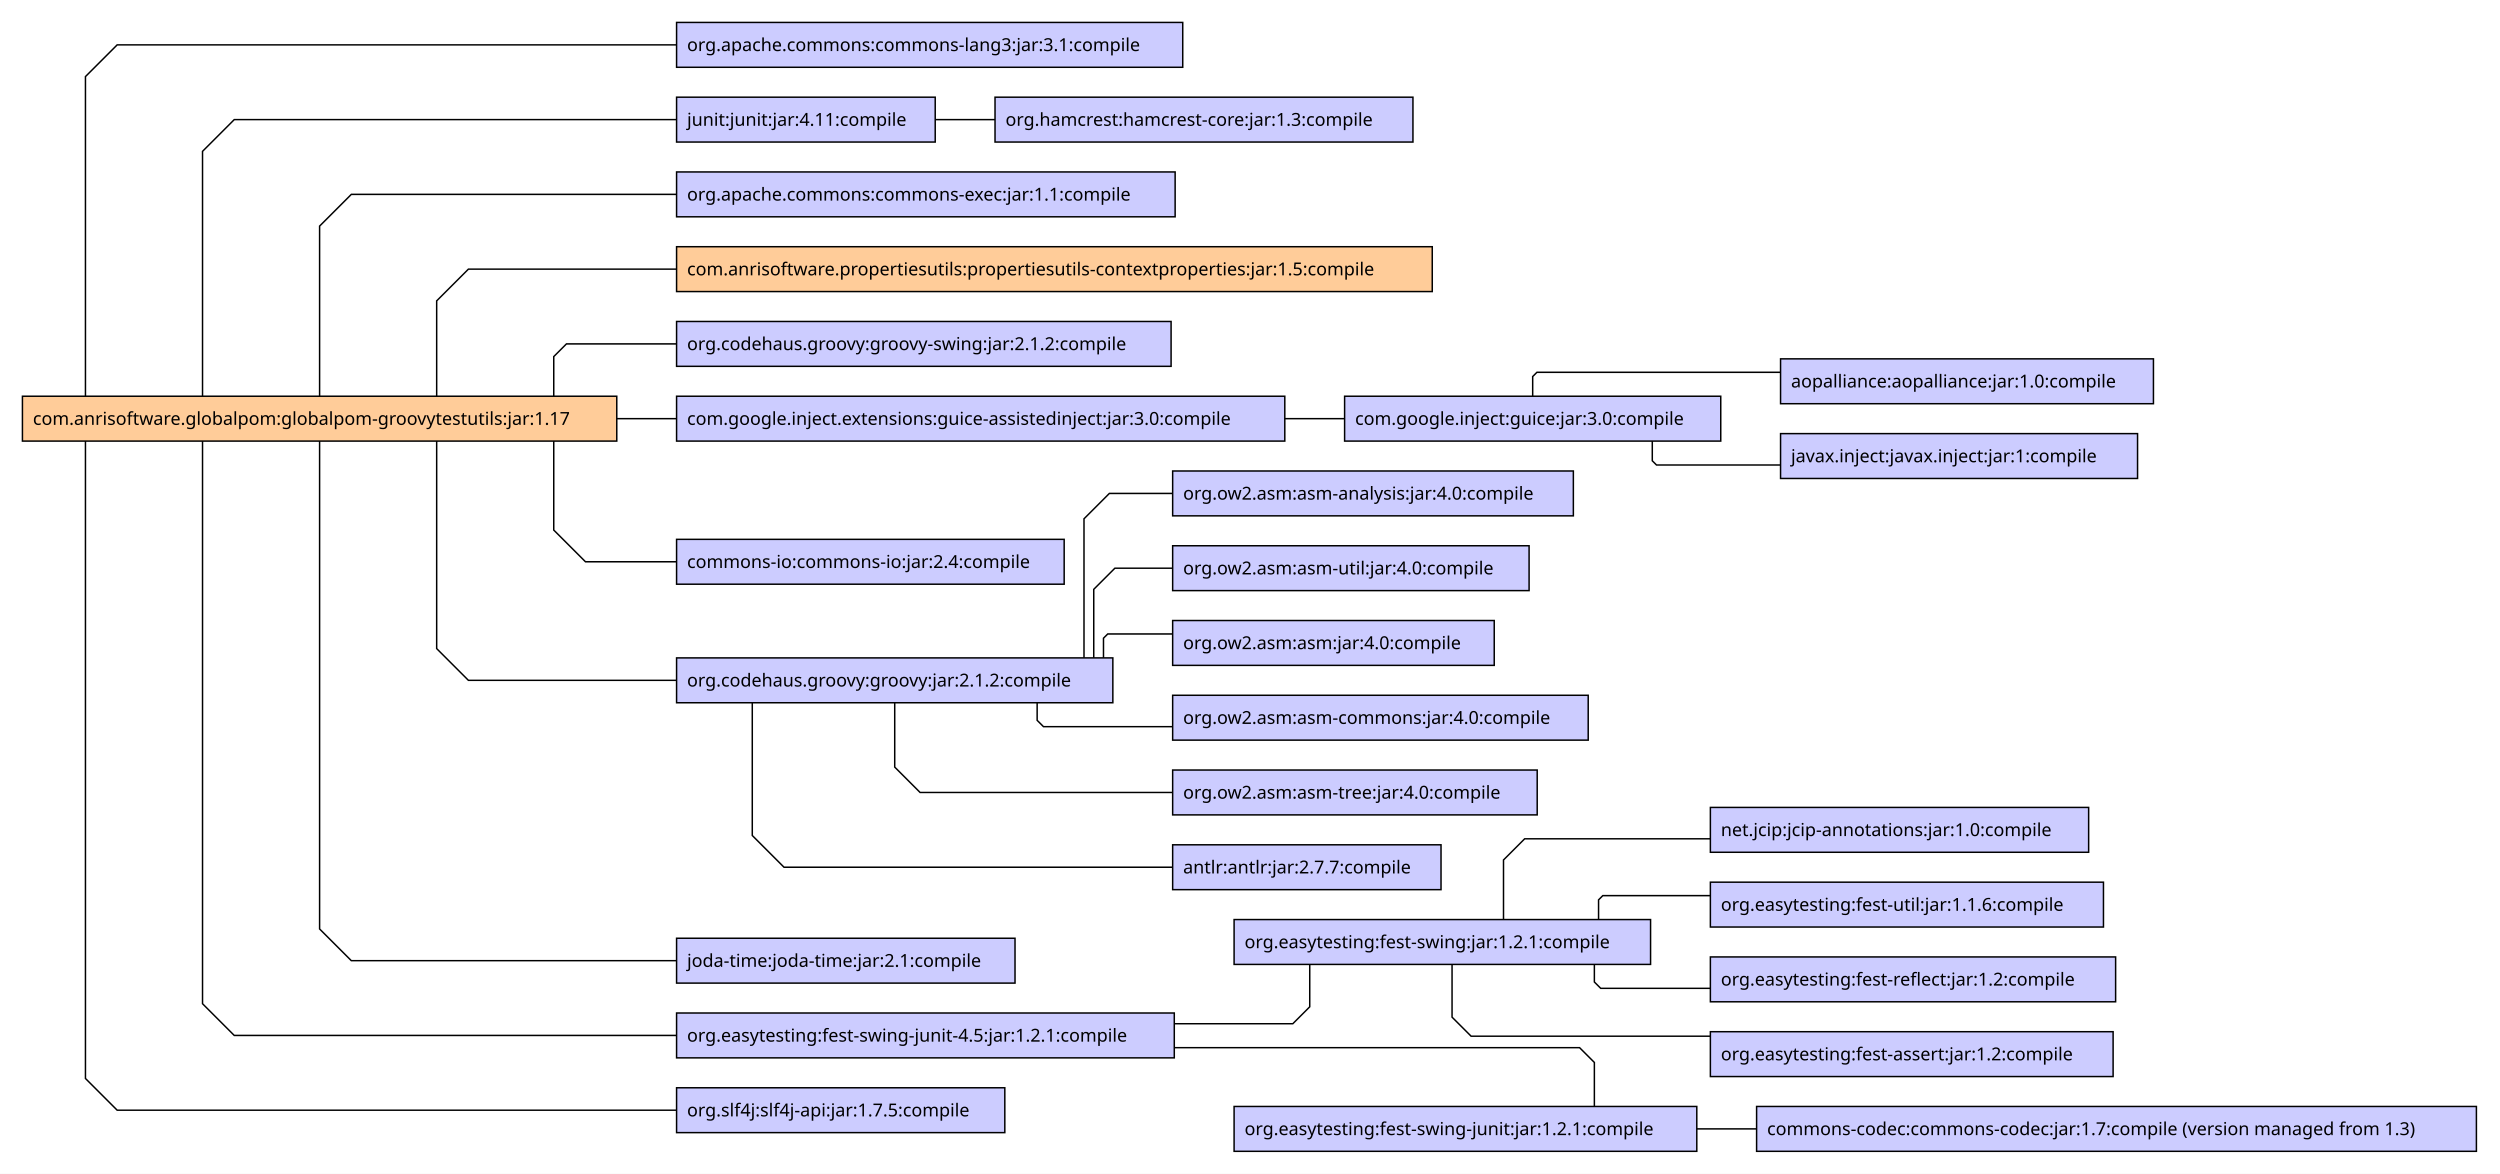
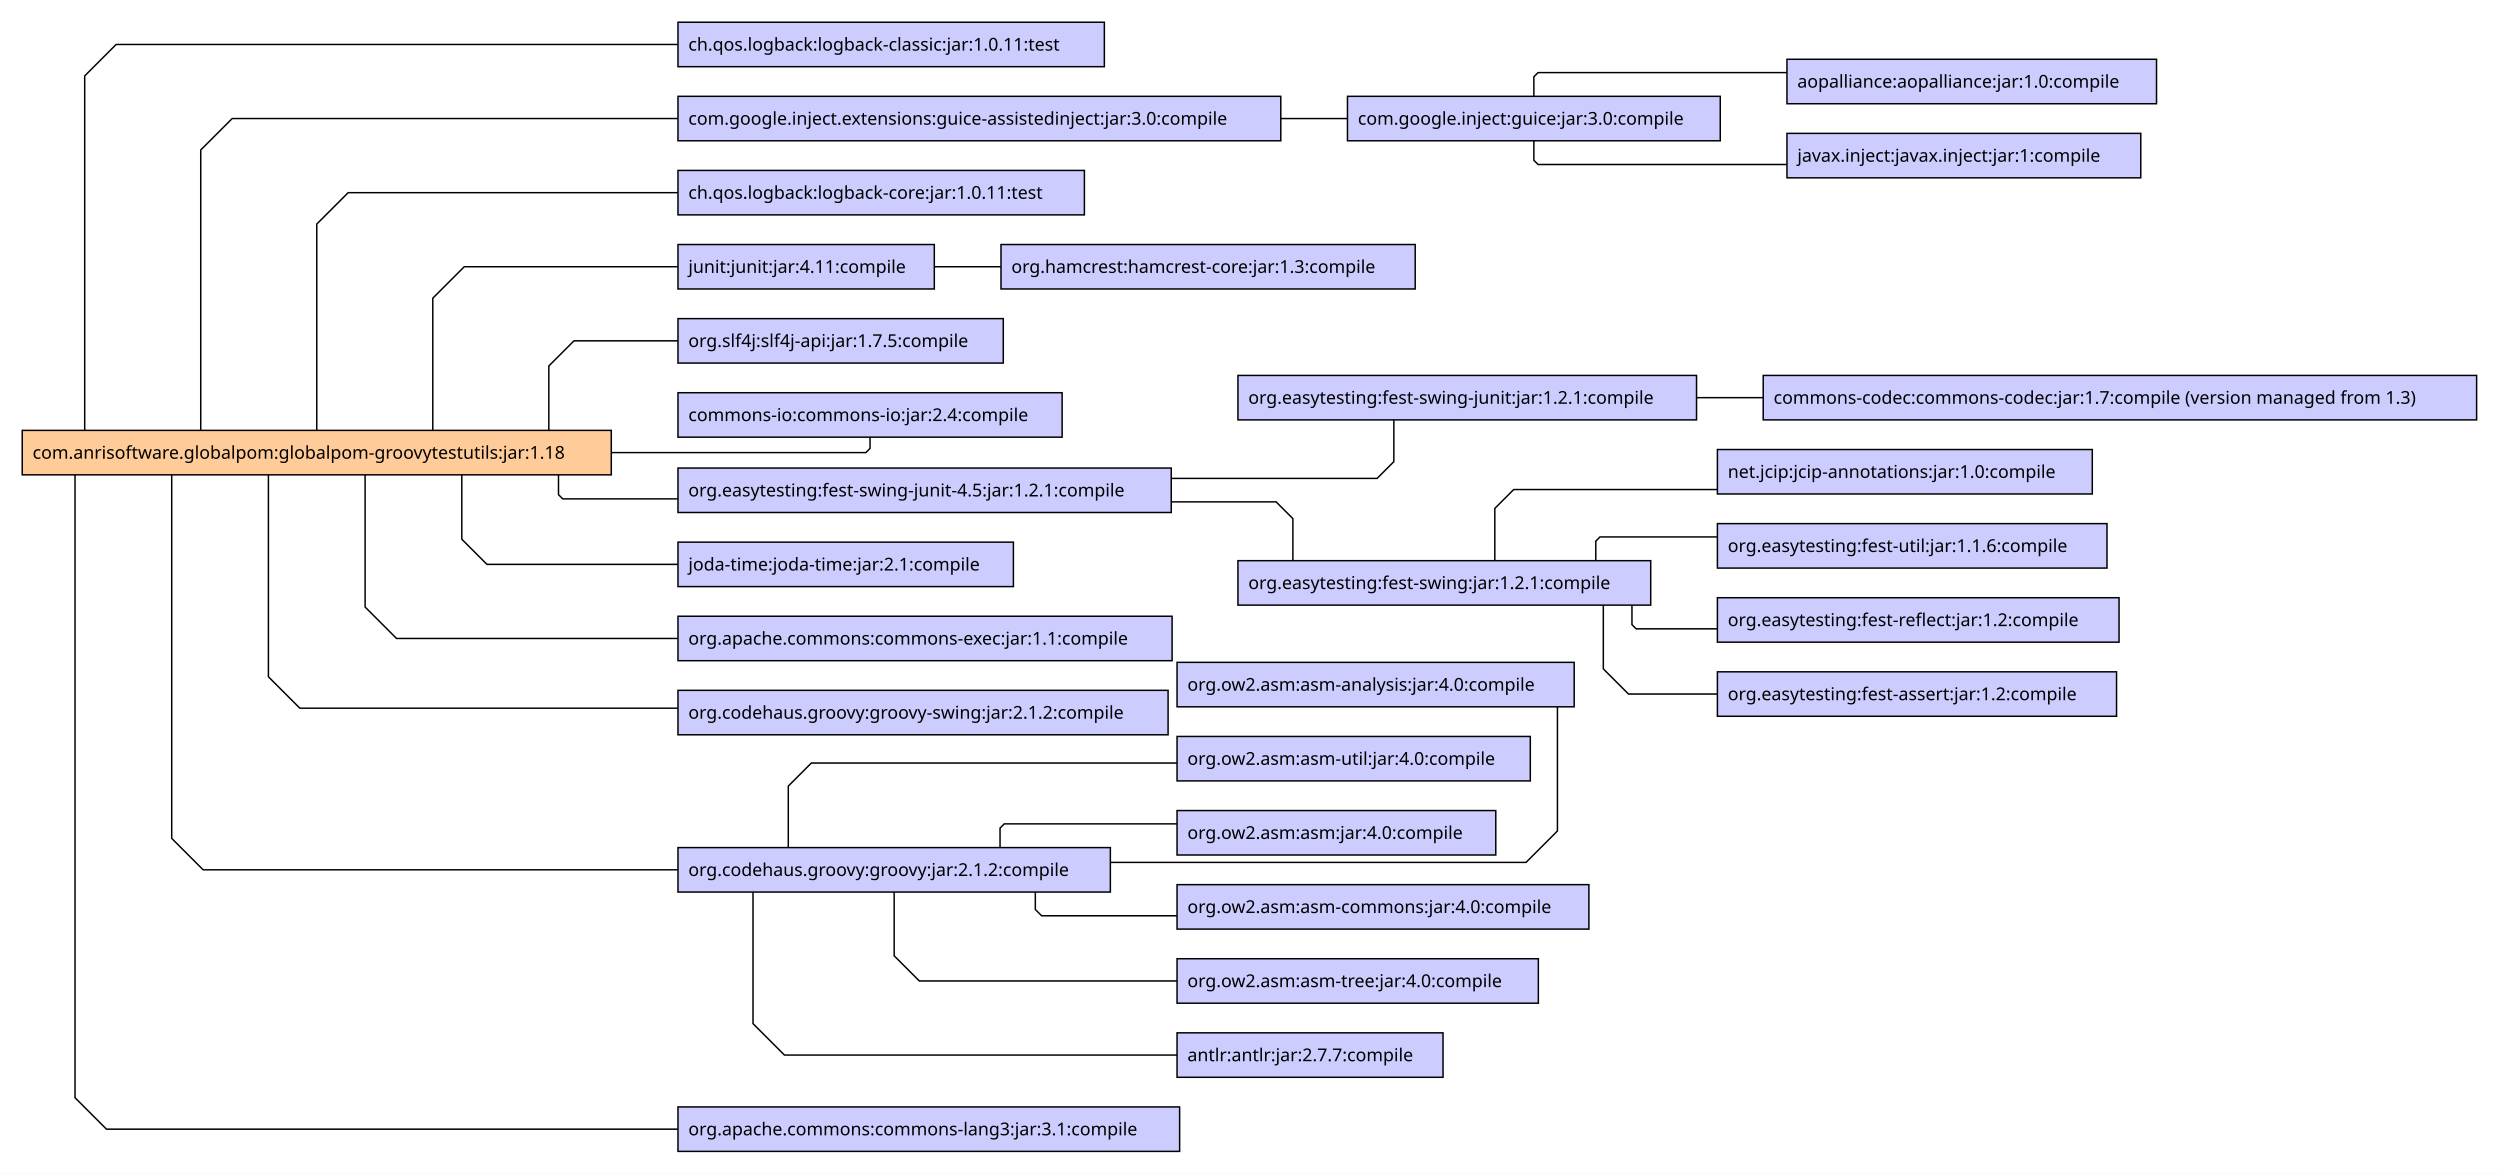
- <svg xmlns="http://www.w3.org/2000/svg" fill-opacity="1" color-rendering="auto" color-interpolation="auto" stroke="black" text-rendering="auto" stroke-linecap="square" width="1672" stroke-miterlimit="10" stroke-opacity="1" shape-rendering="auto" fill="black" stroke-dasharray="none" font-weight="normal" stroke-width="1" height="785" font-family="'Dialog'" font-style="normal" stroke-linejoin="miter" font-size="12" stroke-dashoffset="0" image-rendering="auto">
+ <svg xmlns="http://www.w3.org/2000/svg" fill-opacity="1" color-rendering="auto" color-interpolation="auto" stroke="black" text-rendering="auto" stroke-linecap="square" width="1687" stroke-miterlimit="10" stroke-opacity="1" shape-rendering="auto" fill="black" stroke-dasharray="none" font-weight="normal" stroke-width="1" height="792" font-family="'Dialog'" font-style="normal" stroke-linejoin="miter" font-size="12" stroke-dashoffset="0" image-rendering="auto">
  <defs id="genericDefs" />
  <g>
    <defs id="defs1">
      <clipPath clipPathUnits="userSpaceOnUse" id="clipPath1">
-         <path d="M0 0 L1672 0 L1672 785 L0 785 L0 0 Z" />
+         <path d="M0 0 L1687 0 L1687 792 L0 792 L0 0 Z" />
      </clipPath>
      <clipPath clipPathUnits="userSpaceOnUse" id="clipPath2">
-         <path d="M-15 -15 L1657 -15 L1657 770 L-15 770 L-15 -15 Z" />
+         <path d="M-15 -15 L1672 -15 L1672 777 L-15 777 L-15 -15 Z" />
      </clipPath>
    </defs>
    <g fill="white" transform="translate(15,15)" stroke="white">
-       <rect x="-15" width="1672" height="785" y="-15" clip-path="url(#clipPath2)" stroke="none" />
+       <rect x="-15" width="1687" height="792" y="-15" clip-path="url(#clipPath2)" stroke="none" />
    </g>
    <g fill="rgb(255,204,153)" transform="matrix(1,0,0,1,15,15)" stroke="rgb(255,204,153)">
-       <rect x="0" width="397.496" height="30" y="250" clip-path="url(#clipPath2)" stroke="none" />
-     </g>
-     <g stroke-miterlimit="1.45" font-family="sans-serif" transform="matrix(1,0,0,1,15,15)" stroke-linecap="butt">
-       <text x="7" xml:space="preserve" y="269.156" clip-path="url(#clipPath2)" stroke="none">com.anrisoftware.globalpom:globalpom-groovytestutils:jar:1.17</text>
-       <rect fill="none" x="0" width="397.496" height="30" y="250" clip-path="url(#clipPath2)" />
-     </g>
-     <g fill="rgb(204,204,255)" transform="matrix(1,0,0,1,15,15)" stroke="rgb(204,204,255)">
-       <rect x="437.496" width="338.516" height="30" y="0" clip-path="url(#clipPath2)" stroke="none" />
-     </g>
-     <g stroke-miterlimit="1.45" font-family="sans-serif" transform="matrix(1,0,0,1,15,15)" stroke-linecap="butt">
-       <text x="444.496" xml:space="preserve" y="19.156" clip-path="url(#clipPath2)" stroke="none">org.apache.commons:commons-lang3:jar:3.1:compile</text>
-       <rect fill="none" x="437.496" width="338.516" height="30" y="0" clip-path="url(#clipPath2)" />
-     </g>
-     <g fill="rgb(204,204,255)" transform="matrix(1,0,0,1,15,15)" stroke="rgb(204,204,255)">
-       <rect x="437.496" width="291.775" height="30" y="425" clip-path="url(#clipPath2)" stroke="none" />
-     </g>
-     <g stroke-miterlimit="1.45" font-family="sans-serif" transform="matrix(1,0,0,1,15,15)" stroke-linecap="butt">
-       <text x="444.496" xml:space="preserve" y="444.156" clip-path="url(#clipPath2)" stroke="none">org.codehaus.groovy:groovy:jar:2.1.2:compile</text>
-       <rect fill="none" x="437.496" width="291.775" height="30" y="425" clip-path="url(#clipPath2)" />
-     </g>
-     <g fill="rgb(204,204,255)" transform="matrix(1,0,0,1,15,15)" stroke="rgb(204,204,255)">
-       <rect x="769.271" width="179.486" height="30" y="550" clip-path="url(#clipPath2)" stroke="none" />
-     </g>
-     <g stroke-miterlimit="1.45" font-family="sans-serif" transform="matrix(1,0,0,1,15,15)" stroke-linecap="butt">
-       <text x="776.271" xml:space="preserve" y="569.156" clip-path="url(#clipPath2)" stroke="none">antlr:antlr:jar:2.7.7:compile</text>
-       <rect fill="none" x="769.271" width="179.486" height="30" y="550" clip-path="url(#clipPath2)" />
-     </g>
-     <g fill="rgb(204,204,255)" transform="matrix(1,0,0,1,15,15)" stroke="rgb(204,204,255)">
-       <rect x="769.271" width="243.81" height="30" y="500" clip-path="url(#clipPath2)" stroke="none" />
-     </g>
-     <g stroke-miterlimit="1.45" font-family="sans-serif" transform="matrix(1,0,0,1,15,15)" stroke-linecap="butt">
-       <text x="776.271" xml:space="preserve" y="519.156" clip-path="url(#clipPath2)" stroke="none">org.ow2.asm:asm-tree:jar:4.0:compile</text>
-       <rect fill="none" x="769.271" width="243.81" height="30" y="500" clip-path="url(#clipPath2)" />
-     </g>
-     <g fill="rgb(204,204,255)" transform="matrix(1,0,0,1,15,15)" stroke="rgb(204,204,255)">
-       <rect x="769.271" width="277.924" height="30" y="450" clip-path="url(#clipPath2)" stroke="none" />
-     </g>
-     <g stroke-miterlimit="1.45" font-family="sans-serif" transform="matrix(1,0,0,1,15,15)" stroke-linecap="butt">
-       <text x="776.271" xml:space="preserve" y="469.156" clip-path="url(#clipPath2)" stroke="none">org.ow2.asm:asm-commons:jar:4.0:compile</text>
-       <rect fill="none" x="769.271" width="277.924" height="30" y="450" clip-path="url(#clipPath2)" />
-     </g>
-     <g fill="rgb(204,204,255)" transform="matrix(1,0,0,1,15,15)" stroke="rgb(204,204,255)">
-       <rect x="769.271" width="215.076" height="30" y="400" clip-path="url(#clipPath2)" stroke="none" />
-     </g>
-     <g stroke-miterlimit="1.45" font-family="sans-serif" transform="matrix(1,0,0,1,15,15)" stroke-linecap="butt">
-       <text x="776.271" xml:space="preserve" y="419.156" clip-path="url(#clipPath2)" stroke="none">org.ow2.asm:asm:jar:4.0:compile</text>
-       <rect fill="none" x="769.271" width="215.076" height="30" y="400" clip-path="url(#clipPath2)" />
-     </g>
-     <g fill="rgb(204,204,255)" transform="matrix(1,0,0,1,15,15)" stroke="rgb(204,204,255)">
-       <rect x="769.271" width="238.385" height="30" y="350" clip-path="url(#clipPath2)" stroke="none" />
-     </g>
-     <g stroke-miterlimit="1.45" font-family="sans-serif" transform="matrix(1,0,0,1,15,15)" stroke-linecap="butt">
-       <text x="776.271" xml:space="preserve" y="369.156" clip-path="url(#clipPath2)" stroke="none">org.ow2.asm:asm-util:jar:4.0:compile</text>
-       <rect fill="none" x="769.271" width="238.385" height="30" y="350" clip-path="url(#clipPath2)" />
-     </g>
-     <g fill="rgb(204,204,255)" transform="matrix(1,0,0,1,15,15)" stroke="rgb(204,204,255)">
-       <rect x="769.271" width="267.992" height="30" y="300" clip-path="url(#clipPath2)" stroke="none" />
-     </g>
-     <g stroke-miterlimit="1.45" font-family="sans-serif" transform="matrix(1,0,0,1,15,15)" stroke-linecap="butt">
-       <text x="776.271" xml:space="preserve" y="319.156" clip-path="url(#clipPath2)" stroke="none">org.ow2.asm:asm-analysis:jar:4.0:compile</text>
-       <rect fill="none" x="769.271" width="267.992" height="30" y="300" clip-path="url(#clipPath2)" />
-     </g>
-     <g fill="rgb(204,204,255)" transform="matrix(1,0,0,1,15,15)" stroke="rgb(204,204,255)">
-       <rect x="437.496" width="332.867" height="30" y="662.5" clip-path="url(#clipPath2)" stroke="none" />
-     </g>
-     <g stroke-miterlimit="1.45" font-family="sans-serif" transform="matrix(1,0,0,1,15,15)" stroke-linecap="butt">
-       <text x="444.496" xml:space="preserve" y="681.656" clip-path="url(#clipPath2)" stroke="none">org.easytesting:fest-swing-junit-4.5:jar:1.2.1:compile</text>
-       <rect fill="none" x="437.496" width="332.867" height="30" y="662.5" clip-path="url(#clipPath2)" />
-     </g>
-     <g fill="rgb(204,204,255)" transform="matrix(1,0,0,1,15,15)" stroke="rgb(204,204,255)">
-       <rect x="810.363" width="278.539" height="30" y="600" clip-path="url(#clipPath2)" stroke="none" />
-     </g>
-     <g stroke-miterlimit="1.45" font-family="sans-serif" transform="matrix(1,0,0,1,15,15)" stroke-linecap="butt">
-       <text x="817.363" xml:space="preserve" y="619.156" clip-path="url(#clipPath2)" stroke="none">org.easytesting:fest-swing:jar:1.2.1:compile</text>
-       <rect fill="none" x="810.363" width="278.539" height="30" y="600" clip-path="url(#clipPath2)" />
-     </g>
-     <g fill="rgb(204,204,255)" transform="matrix(1,0,0,1,15,15)" stroke="rgb(204,204,255)">
-       <rect x="1128.902" width="269.346" height="30" y="675" clip-path="url(#clipPath2)" stroke="none" />
-     </g>
-     <g stroke-miterlimit="1.45" font-family="sans-serif" transform="matrix(1,0,0,1,15,15)" stroke-linecap="butt">
-       <text x="1135.902" xml:space="preserve" y="694.156" clip-path="url(#clipPath2)" stroke="none">org.easytesting:fest-assert:jar:1.2:compile</text>
-       <rect fill="none" x="1128.902" width="269.346" height="30" y="675" clip-path="url(#clipPath2)" />
-     </g>
-     <g fill="rgb(204,204,255)" transform="matrix(1,0,0,1,15,15)" stroke="rgb(204,204,255)">
-       <rect x="1128.902" width="271.027" height="30" y="625" clip-path="url(#clipPath2)" stroke="none" />
-     </g>
-     <g stroke-miterlimit="1.45" font-family="sans-serif" transform="matrix(1,0,0,1,15,15)" stroke-linecap="butt">
-       <text x="1135.902" xml:space="preserve" y="644.156" clip-path="url(#clipPath2)" stroke="none">org.easytesting:fest-reflect:jar:1.2:compile</text>
-       <rect fill="none" x="1128.902" width="271.027" height="30" y="625" clip-path="url(#clipPath2)" />
-     </g>
-     <g fill="rgb(204,204,255)" transform="matrix(1,0,0,1,15,15)" stroke="rgb(204,204,255)">
-       <rect x="1128.902" width="262.894" height="30" y="575" clip-path="url(#clipPath2)" stroke="none" />
-     </g>
-     <g stroke-miterlimit="1.45" font-family="sans-serif" transform="matrix(1,0,0,1,15,15)" stroke-linecap="butt">
-       <text x="1135.902" xml:space="preserve" y="594.156" clip-path="url(#clipPath2)" stroke="none">org.easytesting:fest-util:jar:1.1.6:compile</text>
-       <rect fill="none" x="1128.902" width="262.894" height="30" y="575" clip-path="url(#clipPath2)" />
-     </g>
-     <g fill="rgb(204,204,255)" transform="matrix(1,0,0,1,15,15)" stroke="rgb(204,204,255)">
-       <rect x="1128.902" width="252.981" height="30" y="525" clip-path="url(#clipPath2)" stroke="none" />
-     </g>
-     <g stroke-miterlimit="1.45" font-family="sans-serif" transform="matrix(1,0,0,1,15,15)" stroke-linecap="butt">
-       <text x="1135.902" xml:space="preserve" y="544.156" clip-path="url(#clipPath2)" stroke="none">net.jcip:jcip-annotations:jar:1.0:compile</text>
-       <rect fill="none" x="1128.902" width="252.981" height="30" y="525" clip-path="url(#clipPath2)" />
-     </g>
-     <g fill="rgb(204,204,255)" transform="matrix(1,0,0,1,15,15)" stroke="rgb(204,204,255)">
-       <rect x="810.363" width="309.453" height="30" y="725" clip-path="url(#clipPath2)" stroke="none" />
-     </g>
-     <g stroke-miterlimit="1.45" font-family="sans-serif" transform="matrix(1,0,0,1,15,15)" stroke-linecap="butt">
-       <text x="817.363" xml:space="preserve" y="744.156" clip-path="url(#clipPath2)" stroke="none">org.easytesting:fest-swing-junit:jar:1.2.1:compile</text>
-       <rect fill="none" x="810.363" width="309.453" height="30" y="725" clip-path="url(#clipPath2)" />
-     </g>
-     <g fill="rgb(204,204,255)" transform="matrix(1,0,0,1,15,15)" stroke="rgb(204,204,255)">
-       <rect x="1159.816" width="481.408" height="30" y="725" clip-path="url(#clipPath2)" stroke="none" />
-     </g>
-     <g stroke-miterlimit="1.45" font-family="sans-serif" transform="matrix(1,0,0,1,15,15)" stroke-linecap="butt">
-       <text x="1166.816" xml:space="preserve" y="744.156" clip-path="url(#clipPath2)" stroke="none">commons-codec:commons-codec:jar:1.7:compile (version managed from 1.3)</text>
-       <rect fill="none" x="1159.816" width="481.408" height="30" y="725" clip-path="url(#clipPath2)" />
-     </g>
-     <g fill="rgb(204,204,255)" transform="matrix(1,0,0,1,15,15)" stroke="rgb(204,204,255)">
-       <rect x="437.496" width="172.977" height="30" y="50" clip-path="url(#clipPath2)" stroke="none" />
-     </g>
-     <g stroke-miterlimit="1.45" font-family="sans-serif" transform="matrix(1,0,0,1,15,15)" stroke-linecap="butt">
-       <text x="444.496" xml:space="preserve" y="69.156" clip-path="url(#clipPath2)" stroke="none">junit:junit:jar:4.11:compile</text>
-       <rect fill="none" x="437.496" width="172.977" height="30" y="50" clip-path="url(#clipPath2)" />
-     </g>
-     <g fill="rgb(204,204,255)" transform="matrix(1,0,0,1,15,15)" stroke="rgb(204,204,255)">
-       <rect x="650.473" width="279.506" height="30" y="50" clip-path="url(#clipPath2)" stroke="none" />
-     </g>
-     <g stroke-miterlimit="1.45" font-family="sans-serif" transform="matrix(1,0,0,1,15,15)" stroke-linecap="butt">
-       <text x="657.473" xml:space="preserve" y="69.156" clip-path="url(#clipPath2)" stroke="none">org.hamcrest:hamcrest-core:jar:1.3:compile</text>
-       <rect fill="none" x="650.473" width="279.506" height="30" y="50" clip-path="url(#clipPath2)" />
-     </g>
-     <g fill="rgb(204,204,255)" transform="matrix(1,0,0,1,15,15)" stroke="rgb(204,204,255)">
-       <rect x="437.496" width="330.728" height="30" y="200" clip-path="url(#clipPath2)" stroke="none" />
-     </g>
-     <g stroke-miterlimit="1.45" font-family="sans-serif" transform="matrix(1,0,0,1,15,15)" stroke-linecap="butt">
-       <text x="444.496" xml:space="preserve" y="219.156" clip-path="url(#clipPath2)" stroke="none">org.codehaus.groovy:groovy-swing:jar:2.1.2:compile</text>
-       <rect fill="none" x="437.496" width="330.728" height="30" y="200" clip-path="url(#clipPath2)" />
-     </g>
-     <g fill="rgb(204,204,255)" transform="matrix(1,0,0,1,15,15)" stroke="rgb(204,204,255)">
-       <rect x="437.496" width="333.435" height="30" y="100" clip-path="url(#clipPath2)" stroke="none" />
-     </g>
-     <g stroke-miterlimit="1.45" font-family="sans-serif" transform="matrix(1,0,0,1,15,15)" stroke-linecap="butt">
-       <text x="444.496" xml:space="preserve" y="119.156" clip-path="url(#clipPath2)" stroke="none">org.apache.commons:commons-exec:jar:1.1:compile</text>
-       <rect fill="none" x="437.496" width="333.435" height="30" y="100" clip-path="url(#clipPath2)" />
-     </g>
-     <g fill="rgb(204,204,255)" transform="matrix(1,0,0,1,15,15)" stroke="rgb(204,204,255)">
-       <rect x="437.496" width="406.777" height="30" y="250" clip-path="url(#clipPath2)" stroke="none" />
-     </g>
-     <g stroke-miterlimit="1.45" font-family="sans-serif" transform="matrix(1,0,0,1,15,15)" stroke-linecap="butt">
-       <text x="444.496" xml:space="preserve" y="269.156" clip-path="url(#clipPath2)" stroke="none">com.google.inject.extensions:guice-assistedinject:jar:3.0:compile</text>
-       <rect fill="none" x="437.496" width="406.777" height="30" y="250" clip-path="url(#clipPath2)" />
-     </g>
-     <g fill="rgb(204,204,255)" transform="matrix(1,0,0,1,15,15)" stroke="rgb(204,204,255)">
-       <rect x="884.273" width="251.562" height="30" y="250" clip-path="url(#clipPath2)" stroke="none" />
-     </g>
-     <g stroke-miterlimit="1.45" font-family="sans-serif" transform="matrix(1,0,0,1,15,15)" stroke-linecap="butt">
-       <text x="891.273" xml:space="preserve" y="269.156" clip-path="url(#clipPath2)" stroke="none">com.google.inject:guice:jar:3.0:compile</text>
-       <rect fill="none" x="884.273" width="251.562" height="30" y="250" clip-path="url(#clipPath2)" />
-     </g>
-     <g fill="rgb(204,204,255)" transform="matrix(1,0,0,1,15,15)" stroke="rgb(204,204,255)">
-       <rect x="1175.836" width="238.76" height="30" y="275" clip-path="url(#clipPath2)" stroke="none" />
-     </g>
-     <g stroke-miterlimit="1.45" font-family="sans-serif" transform="matrix(1,0,0,1,15,15)" stroke-linecap="butt">
-       <text x="1182.836" xml:space="preserve" y="294.156" clip-path="url(#clipPath2)" stroke="none">javax.inject:javax.inject:jar:1:compile</text>
-       <rect fill="none" x="1175.836" width="238.76" height="30" y="275" clip-path="url(#clipPath2)" />
-     </g>
-     <g fill="rgb(204,204,255)" transform="matrix(1,0,0,1,15,15)" stroke="rgb(204,204,255)">
-       <rect x="1175.836" width="249.389" height="30" y="225" clip-path="url(#clipPath2)" stroke="none" />
-     </g>
-     <g stroke-miterlimit="1.45" font-family="sans-serif" transform="matrix(1,0,0,1,15,15)" stroke-linecap="butt">
-       <text x="1182.836" xml:space="preserve" y="244.156" clip-path="url(#clipPath2)" stroke="none">aopalliance:aopalliance:jar:1.0:compile</text>
-       <rect fill="none" x="1175.836" width="249.389" height="30" y="225" clip-path="url(#clipPath2)" />
-     </g>
-     <g fill="rgb(204,204,255)" transform="matrix(1,0,0,1,15,15)" stroke="rgb(204,204,255)">
-       <rect x="437.496" width="226.35" height="30" y="612.5" clip-path="url(#clipPath2)" stroke="none" />
-     </g>
-     <g stroke-miterlimit="1.45" font-family="sans-serif" transform="matrix(1,0,0,1,15,15)" stroke-linecap="butt">
-       <text x="444.496" xml:space="preserve" y="631.656" clip-path="url(#clipPath2)" stroke="none">joda-time:joda-time:jar:2.1:compile</text>
-       <rect fill="none" x="437.496" width="226.35" height="30" y="612.5" clip-path="url(#clipPath2)" />
-     </g>
-     <g fill="rgb(255,204,153)" transform="matrix(1,0,0,1,15,15)" stroke="rgb(255,204,153)">
-       <rect x="437.496" width="505.397" height="30" y="150" clip-path="url(#clipPath2)" stroke="none" />
-     </g>
-     <g stroke-miterlimit="1.45" font-family="sans-serif" transform="matrix(1,0,0,1,15,15)" stroke-linecap="butt">
-       <text x="444.496" xml:space="preserve" y="169.156" clip-path="url(#clipPath2)" stroke="none">com.anrisoftware.propertiesutils:propertiesutils-contextproperties:jar:1.5:compile</text>
-       <rect fill="none" x="437.496" width="505.397" height="30" y="150" clip-path="url(#clipPath2)" />
-     </g>
-     <g fill="rgb(204,204,255)" transform="matrix(1,0,0,1,15,15)" stroke="rgb(204,204,255)">
-       <rect x="437.496" width="259.221" height="30" y="345.713" clip-path="url(#clipPath2)" stroke="none" />
-     </g>
-     <g stroke-miterlimit="1.45" font-family="sans-serif" transform="matrix(1,0,0,1,15,15)" stroke-linecap="butt">
-       <text x="444.496" xml:space="preserve" y="364.869" clip-path="url(#clipPath2)" stroke="none">commons-io:commons-io:jar:2.4:compile</text>
-       <rect fill="none" x="437.496" width="259.221" height="30" y="345.713" clip-path="url(#clipPath2)" />
-     </g>
-     <g fill="rgb(204,204,255)" transform="matrix(1,0,0,1,15,15)" stroke="rgb(204,204,255)">
-       <rect x="437.496" width="219.523" height="30" y="712.5" clip-path="url(#clipPath2)" stroke="none" />
-     </g>
-     <g stroke-miterlimit="1.45" font-family="sans-serif" transform="matrix(1,0,0,1,15,15)" stroke-linecap="butt">
-       <text x="444.496" xml:space="preserve" y="731.656" clip-path="url(#clipPath2)" stroke="none">org.slf4j:slf4j-api:jar:1.7.5:compile</text>
-       <rect fill="none" x="437.496" width="219.523" height="30" y="712.5" clip-path="url(#clipPath2)" />
-       <path fill="none" d="M42.15 249.974 L42.15 36.213 L63.363 15 L437.45 15" clip-path="url(#clipPath2)" />
-       <path fill="none" d="M277.047 280 L277.047 418.787 L298.26 440 L437.462 440" clip-path="url(#clipPath2)" />
-       <path fill="none" d="M488.125 455 L488.125 543.787 L509.339 565 L769.24 565" clip-path="url(#clipPath2)" />
-       <path fill="none" d="M583.384 455 L583.384 498.029 L600.354 515 L769.23 515" clip-path="url(#clipPath2)" />
-       <path fill="none" d="M678.642 455 L678.642 466.757 L682.885 471 L769.229 471" clip-path="url(#clipPath2)" />
-       <path fill="none" d="M723.012 424.974 L723.012 411.828 L725.841 409 L769.229 409" clip-path="url(#clipPath2)" />
-       <path fill="none" d="M716.494 424.955 L716.494 379.142 L730.636 365 L769.234 365" clip-path="url(#clipPath2)" />
-       <path fill="none" d="M709.976 424.955 L709.976 331.971 L726.947 315 L769.23 315" clip-path="url(#clipPath2)" />
-       <path fill="none" d="M120.449 280 L120.449 656.287 L141.662 677.5 L437.46 677.5" clip-path="url(#clipPath2)" />
-       <path fill="none" d="M770.363 669.667 L849.639 669.667 L860.953 658.353 L860.953 630" clip-path="url(#clipPath2)" />
-       <path fill="none" d="M956.133 630 L956.133 665.272 L968.861 678 L1128.863 678" clip-path="url(#clipPath2)" />
-       <path fill="none" d="M1051.312 630 L1051.312 641.757 L1055.555 646 L1128.867 646" clip-path="url(#clipPath2)" />
-       <path fill="none" d="M1054.116 599.974 L1054.116 586.828 L1056.945 584 L1128.867 584" clip-path="url(#clipPath2)" />
-       <path fill="none" d="M990.544 599.961 L990.544 560.142 L1004.686 546 L1128.872 546" clip-path="url(#clipPath2)" />
-       <path fill="none" d="M770.363 685.667 L1041.413 685.667 L1051.312 695.566 L1051.312 724.971" clip-path="url(#clipPath2)" />
-       <path fill="none" d="M1119.816 740 L1159.777 740" clip-path="url(#clipPath2)" />
-       <path fill="none" d="M120.449 249.96 L120.449 86.213 L141.662 65 L437.46 65" clip-path="url(#clipPath2)" />
-       <path fill="none" d="M610.473 65 L650.434 65" clip-path="url(#clipPath2)" />
-       <path fill="none" d="M355.346 249.974 L355.346 223.485 L363.832 215 L437.46 215" clip-path="url(#clipPath2)" />
-       <path fill="none" d="M198.748 249.972 L198.748 136.213 L219.961 115 L437.469 115" clip-path="url(#clipPath2)" />
-       <path fill="none" d="M397.496 265 L437.457 265" clip-path="url(#clipPath2)" />
-       <path fill="none" d="M844.273 265 L884.234 265" clip-path="url(#clipPath2)" />
-       <path fill="none" d="M1090.05 280 L1090.05 293.172 L1092.878 296 L1175.795 296" clip-path="url(#clipPath2)" />
-       <path fill="none" d="M1010.055 249.974 L1010.055 236.828 L1012.883 234 L1175.796 234" clip-path="url(#clipPath2)" />
-       <path fill="none" d="M198.748 280 L198.748 606.287 L219.961 627.5 L437.469 627.5" clip-path="url(#clipPath2)" />
-       <path fill="none" d="M277.047 249.969 L277.047 186.213 L298.26 165 L437.462 165" clip-path="url(#clipPath2)" />
-       <path fill="none" d="M355.346 280 L355.346 339.5 L376.56 360.713 L437.466 360.713" clip-path="url(#clipPath2)" />
-       <path fill="none" d="M42.15 280 L42.15 706.287 L63.363 727.5 L437.45 727.5" clip-path="url(#clipPath2)" />
+       <rect x="0" width="397.496" height="30" y="275.419" clip-path="url(#clipPath2)" stroke="none" />
+     </g>
+     <g stroke-miterlimit="1.45" font-family="sans-serif" transform="matrix(1,0,0,1,15,15)" stroke-linecap="butt">
+       <text x="7" xml:space="preserve" y="294.575" clip-path="url(#clipPath2)" stroke="none">com.anrisoftware.globalpom:globalpom-groovytestutils:jar:1.18</text>
+       <rect fill="none" x="0" width="397.496" height="30" y="275.419" clip-path="url(#clipPath2)" />
+     </g>
+     <g fill="rgb(204,204,255)" transform="matrix(1,0,0,1,15,15)" stroke="rgb(204,204,255)">
+       <rect x="442.496" width="338.516" height="30" y="731.956" clip-path="url(#clipPath2)" stroke="none" />
+     </g>
+     <g stroke-miterlimit="1.45" font-family="sans-serif" transform="matrix(1,0,0,1,15,15)" stroke-linecap="butt">
+       <text x="449.496" xml:space="preserve" y="751.112" clip-path="url(#clipPath2)" stroke="none">org.apache.commons:commons-lang3:jar:3.1:compile</text>
+       <rect fill="none" x="442.496" width="338.516" height="30" y="731.956" clip-path="url(#clipPath2)" />
+     </g>
+     <g fill="rgb(204,204,255)" transform="matrix(1,0,0,1,15,15)" stroke="rgb(204,204,255)">
+       <rect x="442.496" width="291.775" height="30" y="556.956" clip-path="url(#clipPath2)" stroke="none" />
+     </g>
+     <g stroke-miterlimit="1.45" font-family="sans-serif" transform="matrix(1,0,0,1,15,15)" stroke-linecap="butt">
+       <text x="449.496" xml:space="preserve" y="576.112" clip-path="url(#clipPath2)" stroke="none">org.codehaus.groovy:groovy:jar:2.1.2:compile</text>
+       <rect fill="none" x="442.496" width="291.775" height="30" y="556.956" clip-path="url(#clipPath2)" />
+     </g>
+     <g fill="rgb(204,204,255)" transform="matrix(1,0,0,1,15,15)" stroke="rgb(204,204,255)">
+       <rect x="779.271" width="179.486" height="30" y="681.956" clip-path="url(#clipPath2)" stroke="none" />
+     </g>
+     <g stroke-miterlimit="1.45" font-family="sans-serif" transform="matrix(1,0,0,1,15,15)" stroke-linecap="butt">
+       <text x="786.271" xml:space="preserve" y="701.112" clip-path="url(#clipPath2)" stroke="none">antlr:antlr:jar:2.7.7:compile</text>
+       <rect fill="none" x="779.271" width="179.486" height="30" y="681.956" clip-path="url(#clipPath2)" />
+     </g>
+     <g fill="rgb(204,204,255)" transform="matrix(1,0,0,1,15,15)" stroke="rgb(204,204,255)">
+       <rect x="779.271" width="243.81" height="30" y="631.956" clip-path="url(#clipPath2)" stroke="none" />
+     </g>
+     <g stroke-miterlimit="1.45" font-family="sans-serif" transform="matrix(1,0,0,1,15,15)" stroke-linecap="butt">
+       <text x="786.271" xml:space="preserve" y="651.112" clip-path="url(#clipPath2)" stroke="none">org.ow2.asm:asm-tree:jar:4.0:compile</text>
+       <rect fill="none" x="779.271" width="243.81" height="30" y="631.956" clip-path="url(#clipPath2)" />
+     </g>
+     <g fill="rgb(204,204,255)" transform="matrix(1,0,0,1,15,15)" stroke="rgb(204,204,255)">
+       <rect x="779.271" width="277.924" height="30" y="581.956" clip-path="url(#clipPath2)" stroke="none" />
+     </g>
+     <g stroke-miterlimit="1.45" font-family="sans-serif" transform="matrix(1,0,0,1,15,15)" stroke-linecap="butt">
+       <text x="786.271" xml:space="preserve" y="601.112" clip-path="url(#clipPath2)" stroke="none">org.ow2.asm:asm-commons:jar:4.0:compile</text>
+       <rect fill="none" x="779.271" width="277.924" height="30" y="581.956" clip-path="url(#clipPath2)" />
+     </g>
+     <g fill="rgb(204,204,255)" transform="matrix(1,0,0,1,15,15)" stroke="rgb(204,204,255)">
+       <rect x="779.271" width="215.076" height="30" y="531.956" clip-path="url(#clipPath2)" stroke="none" />
+     </g>
+     <g stroke-miterlimit="1.45" font-family="sans-serif" transform="matrix(1,0,0,1,15,15)" stroke-linecap="butt">
+       <text x="786.271" xml:space="preserve" y="551.112" clip-path="url(#clipPath2)" stroke="none">org.ow2.asm:asm:jar:4.0:compile</text>
+       <rect fill="none" x="779.271" width="215.076" height="30" y="531.956" clip-path="url(#clipPath2)" />
+     </g>
+     <g fill="rgb(204,204,255)" transform="matrix(1,0,0,1,15,15)" stroke="rgb(204,204,255)">
+       <rect x="779.271" width="238.385" height="30" y="481.956" clip-path="url(#clipPath2)" stroke="none" />
+     </g>
+     <g stroke-miterlimit="1.45" font-family="sans-serif" transform="matrix(1,0,0,1,15,15)" stroke-linecap="butt">
+       <text x="786.271" xml:space="preserve" y="501.112" clip-path="url(#clipPath2)" stroke="none">org.ow2.asm:asm-util:jar:4.0:compile</text>
+       <rect fill="none" x="779.271" width="238.385" height="30" y="481.956" clip-path="url(#clipPath2)" />
+     </g>
+     <g fill="rgb(204,204,255)" transform="matrix(1,0,0,1,15,15)" stroke="rgb(204,204,255)">
+       <rect x="779.271" width="267.992" height="30" y="431.956" clip-path="url(#clipPath2)" stroke="none" />
+     </g>
+     <g stroke-miterlimit="1.45" font-family="sans-serif" transform="matrix(1,0,0,1,15,15)" stroke-linecap="butt">
+       <text x="786.271" xml:space="preserve" y="451.112" clip-path="url(#clipPath2)" stroke="none">org.ow2.asm:asm-analysis:jar:4.0:compile</text>
+       <rect fill="none" x="779.271" width="267.992" height="30" y="431.956" clip-path="url(#clipPath2)" />
+     </g>
+     <g fill="rgb(204,204,255)" transform="matrix(1,0,0,1,15,15)" stroke="rgb(204,204,255)">
+       <rect x="442.496" width="332.867" height="30" y="300.838" clip-path="url(#clipPath2)" stroke="none" />
+     </g>
+     <g stroke-miterlimit="1.45" font-family="sans-serif" transform="matrix(1,0,0,1,15,15)" stroke-linecap="butt">
+       <text x="449.496" xml:space="preserve" y="319.994" clip-path="url(#clipPath2)" stroke="none">org.easytesting:fest-swing-junit-4.5:jar:1.2.1:compile</text>
+       <rect fill="none" x="442.496" width="332.867" height="30" y="300.838" clip-path="url(#clipPath2)" />
+     </g>
+     <g fill="rgb(204,204,255)" transform="matrix(1,0,0,1,15,15)" stroke="rgb(204,204,255)">
+       <rect x="820.363" width="278.539" height="30" y="363.338" clip-path="url(#clipPath2)" stroke="none" />
+     </g>
+     <g stroke-miterlimit="1.45" font-family="sans-serif" transform="matrix(1,0,0,1,15,15)" stroke-linecap="butt">
+       <text x="827.363" xml:space="preserve" y="382.494" clip-path="url(#clipPath2)" stroke="none">org.easytesting:fest-swing:jar:1.2.1:compile</text>
+       <rect fill="none" x="820.363" width="278.539" height="30" y="363.338" clip-path="url(#clipPath2)" />
+     </g>
+     <g fill="rgb(204,204,255)" transform="matrix(1,0,0,1,15,15)" stroke="rgb(204,204,255)">
+       <rect x="1143.902" width="269.346" height="30" y="438.338" clip-path="url(#clipPath2)" stroke="none" />
+     </g>
+     <g stroke-miterlimit="1.45" font-family="sans-serif" transform="matrix(1,0,0,1,15,15)" stroke-linecap="butt">
+       <text x="1150.902" xml:space="preserve" y="457.494" clip-path="url(#clipPath2)" stroke="none">org.easytesting:fest-assert:jar:1.2:compile</text>
+       <rect fill="none" x="1143.902" width="269.346" height="30" y="438.338" clip-path="url(#clipPath2)" />
+     </g>
+     <g fill="rgb(204,204,255)" transform="matrix(1,0,0,1,15,15)" stroke="rgb(204,204,255)">
+       <rect x="1143.902" width="271.027" height="30" y="388.338" clip-path="url(#clipPath2)" stroke="none" />
+     </g>
+     <g stroke-miterlimit="1.45" font-family="sans-serif" transform="matrix(1,0,0,1,15,15)" stroke-linecap="butt">
+       <text x="1150.902" xml:space="preserve" y="407.494" clip-path="url(#clipPath2)" stroke="none">org.easytesting:fest-reflect:jar:1.2:compile</text>
+       <rect fill="none" x="1143.902" width="271.027" height="30" y="388.338" clip-path="url(#clipPath2)" />
+     </g>
+     <g fill="rgb(204,204,255)" transform="matrix(1,0,0,1,15,15)" stroke="rgb(204,204,255)">
+       <rect x="1143.902" width="262.894" height="30" y="338.338" clip-path="url(#clipPath2)" stroke="none" />
+     </g>
+     <g stroke-miterlimit="1.45" font-family="sans-serif" transform="matrix(1,0,0,1,15,15)" stroke-linecap="butt">
+       <text x="1150.902" xml:space="preserve" y="357.494" clip-path="url(#clipPath2)" stroke="none">org.easytesting:fest-util:jar:1.1.6:compile</text>
+       <rect fill="none" x="1143.902" width="262.894" height="30" y="338.338" clip-path="url(#clipPath2)" />
+     </g>
+     <g fill="rgb(204,204,255)" transform="matrix(1,0,0,1,15,15)" stroke="rgb(204,204,255)">
+       <rect x="1143.902" width="252.981" height="30" y="288.338" clip-path="url(#clipPath2)" stroke="none" />
+     </g>
+     <g stroke-miterlimit="1.45" font-family="sans-serif" transform="matrix(1,0,0,1,15,15)" stroke-linecap="butt">
+       <text x="1150.902" xml:space="preserve" y="307.494" clip-path="url(#clipPath2)" stroke="none">net.jcip:jcip-annotations:jar:1.0:compile</text>
+       <rect fill="none" x="1143.902" width="252.981" height="30" y="288.338" clip-path="url(#clipPath2)" />
+     </g>
+     <g fill="rgb(204,204,255)" transform="matrix(1,0,0,1,15,15)" stroke="rgb(204,204,255)">
+       <rect x="820.363" width="309.453" height="30" y="238.338" clip-path="url(#clipPath2)" stroke="none" />
+     </g>
+     <g stroke-miterlimit="1.45" font-family="sans-serif" transform="matrix(1,0,0,1,15,15)" stroke-linecap="butt">
+       <text x="827.363" xml:space="preserve" y="257.494" clip-path="url(#clipPath2)" stroke="none">org.easytesting:fest-swing-junit:jar:1.2.1:compile</text>
+       <rect fill="none" x="820.363" width="309.453" height="30" y="238.338" clip-path="url(#clipPath2)" />
+     </g>
+     <g fill="rgb(204,204,255)" transform="matrix(1,0,0,1,15,15)" stroke="rgb(204,204,255)">
+       <rect x="1174.816" width="481.408" height="30" y="238.338" clip-path="url(#clipPath2)" stroke="none" />
+     </g>
+     <g stroke-miterlimit="1.45" font-family="sans-serif" transform="matrix(1,0,0,1,15,15)" stroke-linecap="butt">
+       <text x="1181.816" xml:space="preserve" y="257.494" clip-path="url(#clipPath2)" stroke="none">commons-codec:commons-codec:jar:1.7:compile (version managed from 1.3)</text>
+       <rect fill="none" x="1174.816" width="481.408" height="30" y="238.338" clip-path="url(#clipPath2)" />
+     </g>
+     <g fill="rgb(204,204,255)" transform="matrix(1,0,0,1,15,15)" stroke="rgb(204,204,255)">
+       <rect x="442.496" width="172.977" height="30" y="150" clip-path="url(#clipPath2)" stroke="none" />
+     </g>
+     <g stroke-miterlimit="1.45" font-family="sans-serif" transform="matrix(1,0,0,1,15,15)" stroke-linecap="butt">
+       <text x="449.496" xml:space="preserve" y="169.156" clip-path="url(#clipPath2)" stroke="none">junit:junit:jar:4.11:compile</text>
+       <rect fill="none" x="442.496" width="172.977" height="30" y="150" clip-path="url(#clipPath2)" />
+     </g>
+     <g fill="rgb(204,204,255)" transform="matrix(1,0,0,1,15,15)" stroke="rgb(204,204,255)">
+       <rect x="660.473" width="279.506" height="30" y="150" clip-path="url(#clipPath2)" stroke="none" />
+     </g>
+     <g stroke-miterlimit="1.45" font-family="sans-serif" transform="matrix(1,0,0,1,15,15)" stroke-linecap="butt">
+       <text x="667.473" xml:space="preserve" y="169.156" clip-path="url(#clipPath2)" stroke="none">org.hamcrest:hamcrest-core:jar:1.3:compile</text>
+       <rect fill="none" x="660.473" width="279.506" height="30" y="150" clip-path="url(#clipPath2)" />
+     </g>
+     <g fill="rgb(204,204,255)" transform="matrix(1,0,0,1,15,15)" stroke="rgb(204,204,255)">
+       <rect x="442.496" width="330.728" height="30" y="450.838" clip-path="url(#clipPath2)" stroke="none" />
+     </g>
+     <g stroke-miterlimit="1.45" font-family="sans-serif" transform="matrix(1,0,0,1,15,15)" stroke-linecap="butt">
+       <text x="449.496" xml:space="preserve" y="469.994" clip-path="url(#clipPath2)" stroke="none">org.codehaus.groovy:groovy-swing:jar:2.1.2:compile</text>
+       <rect fill="none" x="442.496" width="330.728" height="30" y="450.838" clip-path="url(#clipPath2)" />
+     </g>
+     <g fill="rgb(204,204,255)" transform="matrix(1,0,0,1,15,15)" stroke="rgb(204,204,255)">
+       <rect x="442.496" width="333.435" height="30" y="400.838" clip-path="url(#clipPath2)" stroke="none" />
+     </g>
+     <g stroke-miterlimit="1.45" font-family="sans-serif" transform="matrix(1,0,0,1,15,15)" stroke-linecap="butt">
+       <text x="449.496" xml:space="preserve" y="419.994" clip-path="url(#clipPath2)" stroke="none">org.apache.commons:commons-exec:jar:1.1:compile</text>
+       <rect fill="none" x="442.496" width="333.435" height="30" y="400.838" clip-path="url(#clipPath2)" />
+     </g>
+     <g fill="rgb(204,204,255)" transform="matrix(1,0,0,1,15,15)" stroke="rgb(204,204,255)">
+       <rect x="442.496" width="406.777" height="30" y="50" clip-path="url(#clipPath2)" stroke="none" />
+     </g>
+     <g stroke-miterlimit="1.45" font-family="sans-serif" transform="matrix(1,0,0,1,15,15)" stroke-linecap="butt">
+       <text x="449.496" xml:space="preserve" y="69.156" clip-path="url(#clipPath2)" stroke="none">com.google.inject.extensions:guice-assistedinject:jar:3.0:compile</text>
+       <rect fill="none" x="442.496" width="406.777" height="30" y="50" clip-path="url(#clipPath2)" />
+     </g>
+     <g fill="rgb(204,204,255)" transform="matrix(1,0,0,1,15,15)" stroke="rgb(204,204,255)">
+       <rect x="894.273" width="251.562" height="30" y="50" clip-path="url(#clipPath2)" stroke="none" />
+     </g>
+     <g stroke-miterlimit="1.45" font-family="sans-serif" transform="matrix(1,0,0,1,15,15)" stroke-linecap="butt">
+       <text x="901.273" xml:space="preserve" y="69.156" clip-path="url(#clipPath2)" stroke="none">com.google.inject:guice:jar:3.0:compile</text>
+       <rect fill="none" x="894.273" width="251.562" height="30" y="50" clip-path="url(#clipPath2)" />
+     </g>
+     <g fill="rgb(204,204,255)" transform="matrix(1,0,0,1,15,15)" stroke="rgb(204,204,255)">
+       <rect x="1190.836" width="238.76" height="30" y="75" clip-path="url(#clipPath2)" stroke="none" />
+     </g>
+     <g stroke-miterlimit="1.45" font-family="sans-serif" transform="matrix(1,0,0,1,15,15)" stroke-linecap="butt">
+       <text x="1197.836" xml:space="preserve" y="94.156" clip-path="url(#clipPath2)" stroke="none">javax.inject:javax.inject:jar:1:compile</text>
+       <rect fill="none" x="1190.836" width="238.76" height="30" y="75" clip-path="url(#clipPath2)" />
+     </g>
+     <g fill="rgb(204,204,255)" transform="matrix(1,0,0,1,15,15)" stroke="rgb(204,204,255)">
+       <rect x="1190.836" width="249.389" height="30" y="25" clip-path="url(#clipPath2)" stroke="none" />
+     </g>
+     <g stroke-miterlimit="1.45" font-family="sans-serif" transform="matrix(1,0,0,1,15,15)" stroke-linecap="butt">
+       <text x="1197.836" xml:space="preserve" y="44.156" clip-path="url(#clipPath2)" stroke="none">aopalliance:aopalliance:jar:1.0:compile</text>
+       <rect fill="none" x="1190.836" width="249.389" height="30" y="25" clip-path="url(#clipPath2)" />
+     </g>
+     <g fill="rgb(204,204,255)" transform="matrix(1,0,0,1,15,15)" stroke="rgb(204,204,255)">
+       <rect x="442.496" width="226.35" height="30" y="350.838" clip-path="url(#clipPath2)" stroke="none" />
+     </g>
+     <g stroke-miterlimit="1.45" font-family="sans-serif" transform="matrix(1,0,0,1,15,15)" stroke-linecap="butt">
+       <text x="449.496" xml:space="preserve" y="369.994" clip-path="url(#clipPath2)" stroke="none">joda-time:joda-time:jar:2.1:compile</text>
+       <rect fill="none" x="442.496" width="226.35" height="30" y="350.838" clip-path="url(#clipPath2)" />
+     </g>
+     <g fill="rgb(204,204,255)" transform="matrix(1,0,0,1,15,15)" stroke="rgb(204,204,255)">
+       <rect x="442.496" width="259.221" height="30" y="250" clip-path="url(#clipPath2)" stroke="none" />
+     </g>
+     <g stroke-miterlimit="1.45" font-family="sans-serif" transform="matrix(1,0,0,1,15,15)" stroke-linecap="butt">
+       <text x="449.496" xml:space="preserve" y="269.156" clip-path="url(#clipPath2)" stroke="none">commons-io:commons-io:jar:2.4:compile</text>
+       <rect fill="none" x="442.496" width="259.221" height="30" y="250" clip-path="url(#clipPath2)" />
+     </g>
+     <g fill="rgb(204,204,255)" transform="matrix(1,0,0,1,15,15)" stroke="rgb(204,204,255)">
+       <rect x="442.496" width="219.523" height="30" y="200" clip-path="url(#clipPath2)" stroke="none" />
+     </g>
+     <g stroke-miterlimit="1.45" font-family="sans-serif" transform="matrix(1,0,0,1,15,15)" stroke-linecap="butt">
+       <text x="449.496" xml:space="preserve" y="219.156" clip-path="url(#clipPath2)" stroke="none">org.slf4j:slf4j-api:jar:1.7.5:compile</text>
+       <rect fill="none" x="442.496" width="219.523" height="30" y="200" clip-path="url(#clipPath2)" />
+     </g>
+     <g fill="rgb(204,204,255)" transform="matrix(1,0,0,1,15,15)" stroke="rgb(204,204,255)">
+       <rect x="442.496" width="274.256" height="30" y="100" clip-path="url(#clipPath2)" stroke="none" />
+     </g>
+     <g stroke-miterlimit="1.45" font-family="sans-serif" transform="matrix(1,0,0,1,15,15)" stroke-linecap="butt">
+       <text x="449.496" xml:space="preserve" y="119.156" clip-path="url(#clipPath2)" stroke="none">ch.qos.logback:logback-core:jar:1.0.11:test</text>
+       <rect fill="none" x="442.496" width="274.256" height="30" y="100" clip-path="url(#clipPath2)" />
+     </g>
+     <g fill="rgb(204,204,255)" transform="matrix(1,0,0,1,15,15)" stroke="rgb(204,204,255)">
+       <rect x="442.496" width="287.721" height="30" y="0" clip-path="url(#clipPath2)" stroke="none" />
+     </g>
+     <g stroke-miterlimit="1.45" font-family="sans-serif" transform="matrix(1,0,0,1,15,15)" stroke-linecap="butt">
+       <text x="449.496" xml:space="preserve" y="19.156" clip-path="url(#clipPath2)" stroke="none">ch.qos.logback:logback-classic:jar:1.0.11:test</text>
+       <rect fill="none" x="442.496" width="287.721" height="30" y="0" clip-path="url(#clipPath2)" />
+       <path fill="none" d="M35.625 305.419 L35.625 725.743 L56.838 746.956 L442.449 746.956" clip-path="url(#clipPath2)" />
+       <path fill="none" d="M100.874 305.419 L100.874 550.743 L122.087 571.956 L442.457 571.956" clip-path="url(#clipPath2)" />
+       <path fill="none" d="M493.125 586.956 L493.125 675.743 L514.338 696.956 L779.239 696.956" clip-path="url(#clipPath2)" />
+       <path fill="none" d="M588.384 586.956 L588.384 629.985 L605.354 646.956 L779.229 646.956" clip-path="url(#clipPath2)" />
+       <path fill="none" d="M683.642 586.956 L683.642 598.713 L687.885 602.956 L779.227 602.956" clip-path="url(#clipPath2)" />
+       <path fill="none" d="M659.828 556.93 L659.828 543.784 L662.656 540.956 L779.243 540.956" clip-path="url(#clipPath2)" />
+       <path fill="none" d="M516.94 556.915 L516.94 515.453 L532.496 499.897 L779.241 499.897" clip-path="url(#clipPath2)" />
+       <path fill="none" d="M734.271 566.956 L1014.747 566.956 L1035.96 545.743 L1035.96 461.956" clip-path="url(#clipPath2)" />
+       <path fill="none" d="M361.871 305.419 L361.871 318.8 L364.7 321.628 L442.458 321.628" clip-path="url(#clipPath2)" />
+       <path fill="none" d="M775.363 323.671 L846.117 323.671 L857.431 334.985 L857.431 363.31" clip-path="url(#clipPath2)" />
+       <path fill="none" d="M1066.923 393.338 L1066.923 436.367 L1083.894 453.338 L1143.873 453.338" clip-path="url(#clipPath2)" />
+       <path fill="none" d="M1086.243 393.338 L1086.243 406.509 L1089.071 409.338 L1143.876 409.338" clip-path="url(#clipPath2)" />
+       <path fill="none" d="M1061.835 363.312 L1061.835 350.166 L1064.663 347.338 L1143.864 347.338" clip-path="url(#clipPath2)" />
+       <path fill="none" d="M993.7 363.303 L993.7 328.066 L1006.428 315.338 L1143.869 315.338" clip-path="url(#clipPath2)" />
+       <path fill="none" d="M775.363 307.838 L914.252 307.838 L925.565 296.524 L925.565 268.338" clip-path="url(#clipPath2)" />
+       <path fill="none" d="M1129.816 253.338 L1174.773 253.338" clip-path="url(#clipPath2)" />
+       <path fill="none" d="M277.047 275.375 L277.047 186.213 L298.26 165 L442.461 165" clip-path="url(#clipPath2)" />
+       <path fill="none" d="M615.473 165 L660.429 165" clip-path="url(#clipPath2)" />
+       <path fill="none" d="M166.123 305.419 L166.123 441.684 L187.337 462.897 L442.465 462.897" clip-path="url(#clipPath2)" />
+       <path fill="none" d="M231.373 305.419 L231.373 394.625 L252.586 415.838 L442.45 415.838" clip-path="url(#clipPath2)" />
+       <path fill="none" d="M120.449 275.373 L120.449 86.213 L141.662 65 L442.459 65" clip-path="url(#clipPath2)" />
+       <path fill="none" d="M849.273 65 L894.23 65" clip-path="url(#clipPath2)" />
+       <path fill="none" d="M1020.055 80 L1020.055 93.172 L1022.883 96 L1190.795 96" clip-path="url(#clipPath2)" />
+       <path fill="none" d="M1020.055 49.974 L1020.055 36.828 L1022.883 34 L1190.795 34" clip-path="url(#clipPath2)" />
+       <path fill="none" d="M296.622 305.419 L296.622 348.867 L313.593 365.838 L442.465 365.838" clip-path="url(#clipPath2)" />
+       <path fill="none" d="M397.496 290.419 L569.278 290.419 L572.106 287.591 L572.106 280" clip-path="url(#clipPath2)" />
+       <path fill="none" d="M355.346 275.377 L355.346 231.971 L372.317 215 L442.462 215" clip-path="url(#clipPath2)" />
+       <path fill="none" d="M198.748 275.385 L198.748 136.213 L219.961 115 L442.469 115" clip-path="url(#clipPath2)" />
+       <path fill="none" d="M42.15 275.39 L42.15 36.213 L63.363 15 L442.45 15" clip-path="url(#clipPath2)" />
    </g>
  </g>
</svg>
